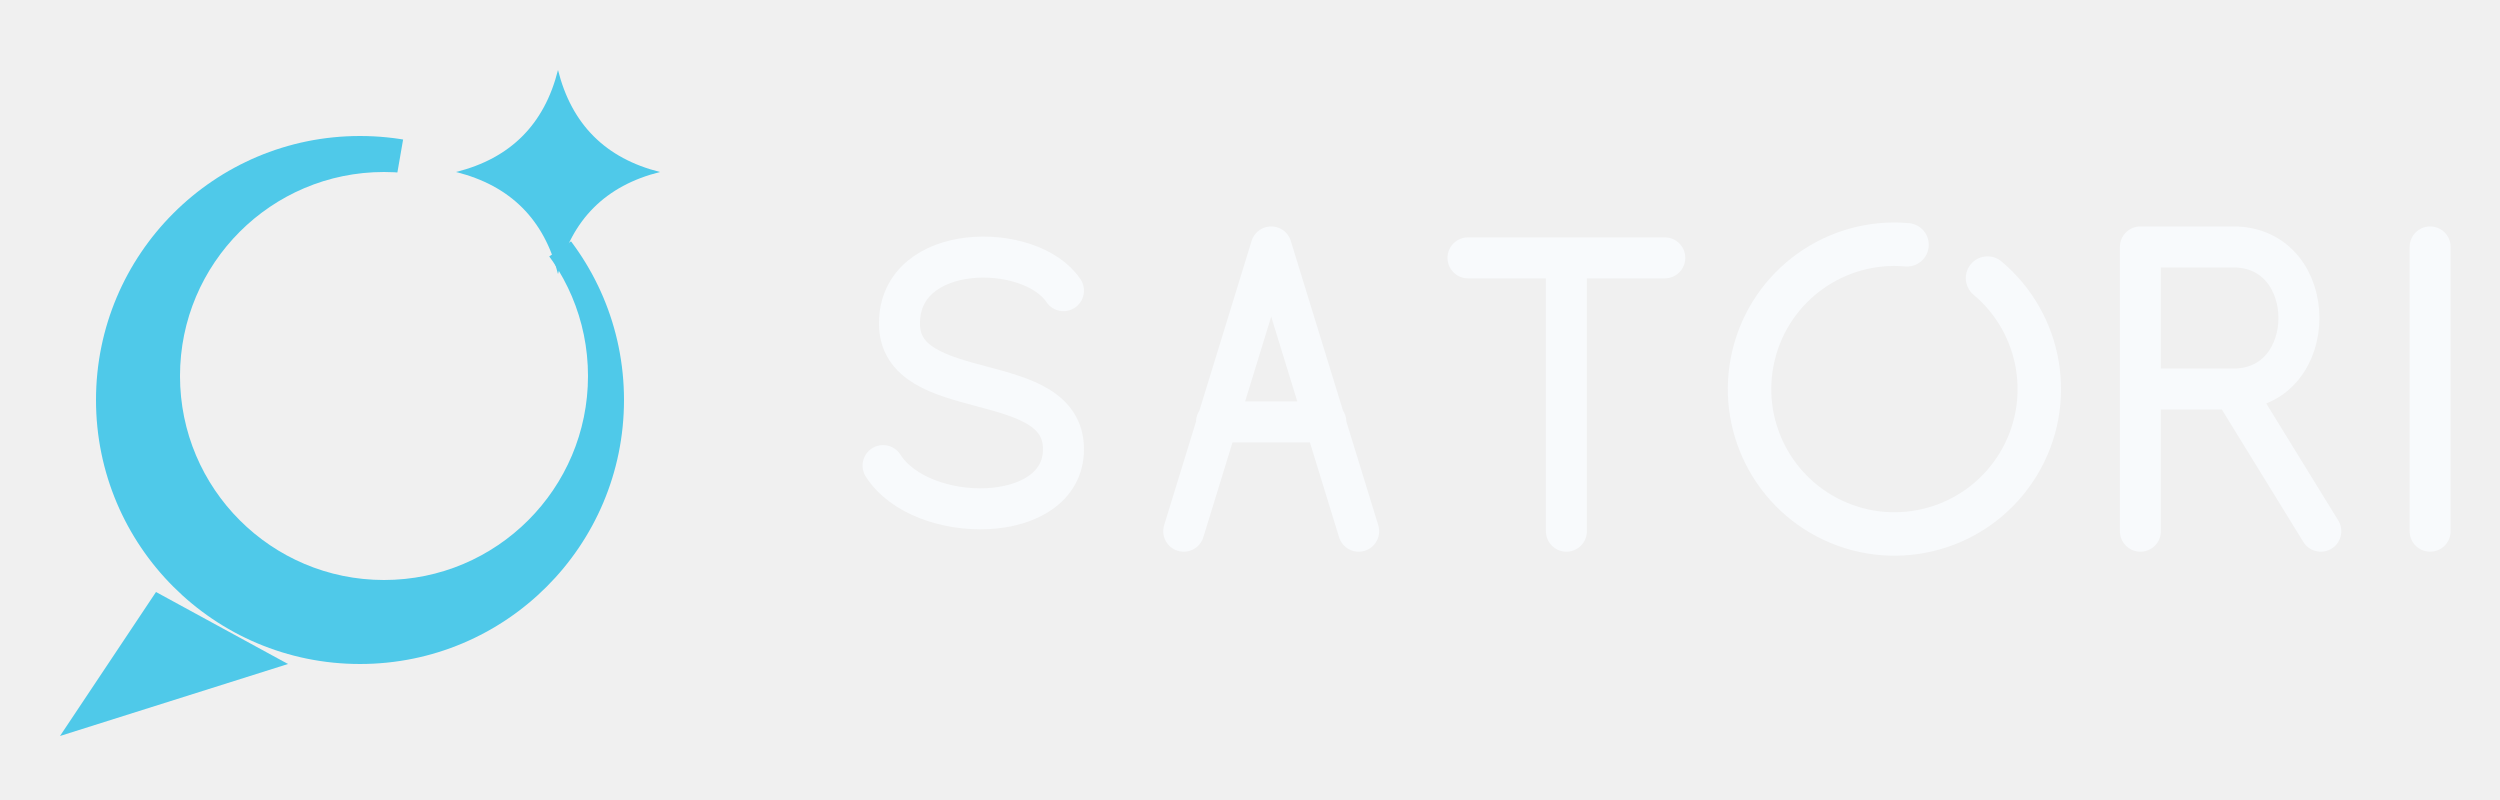
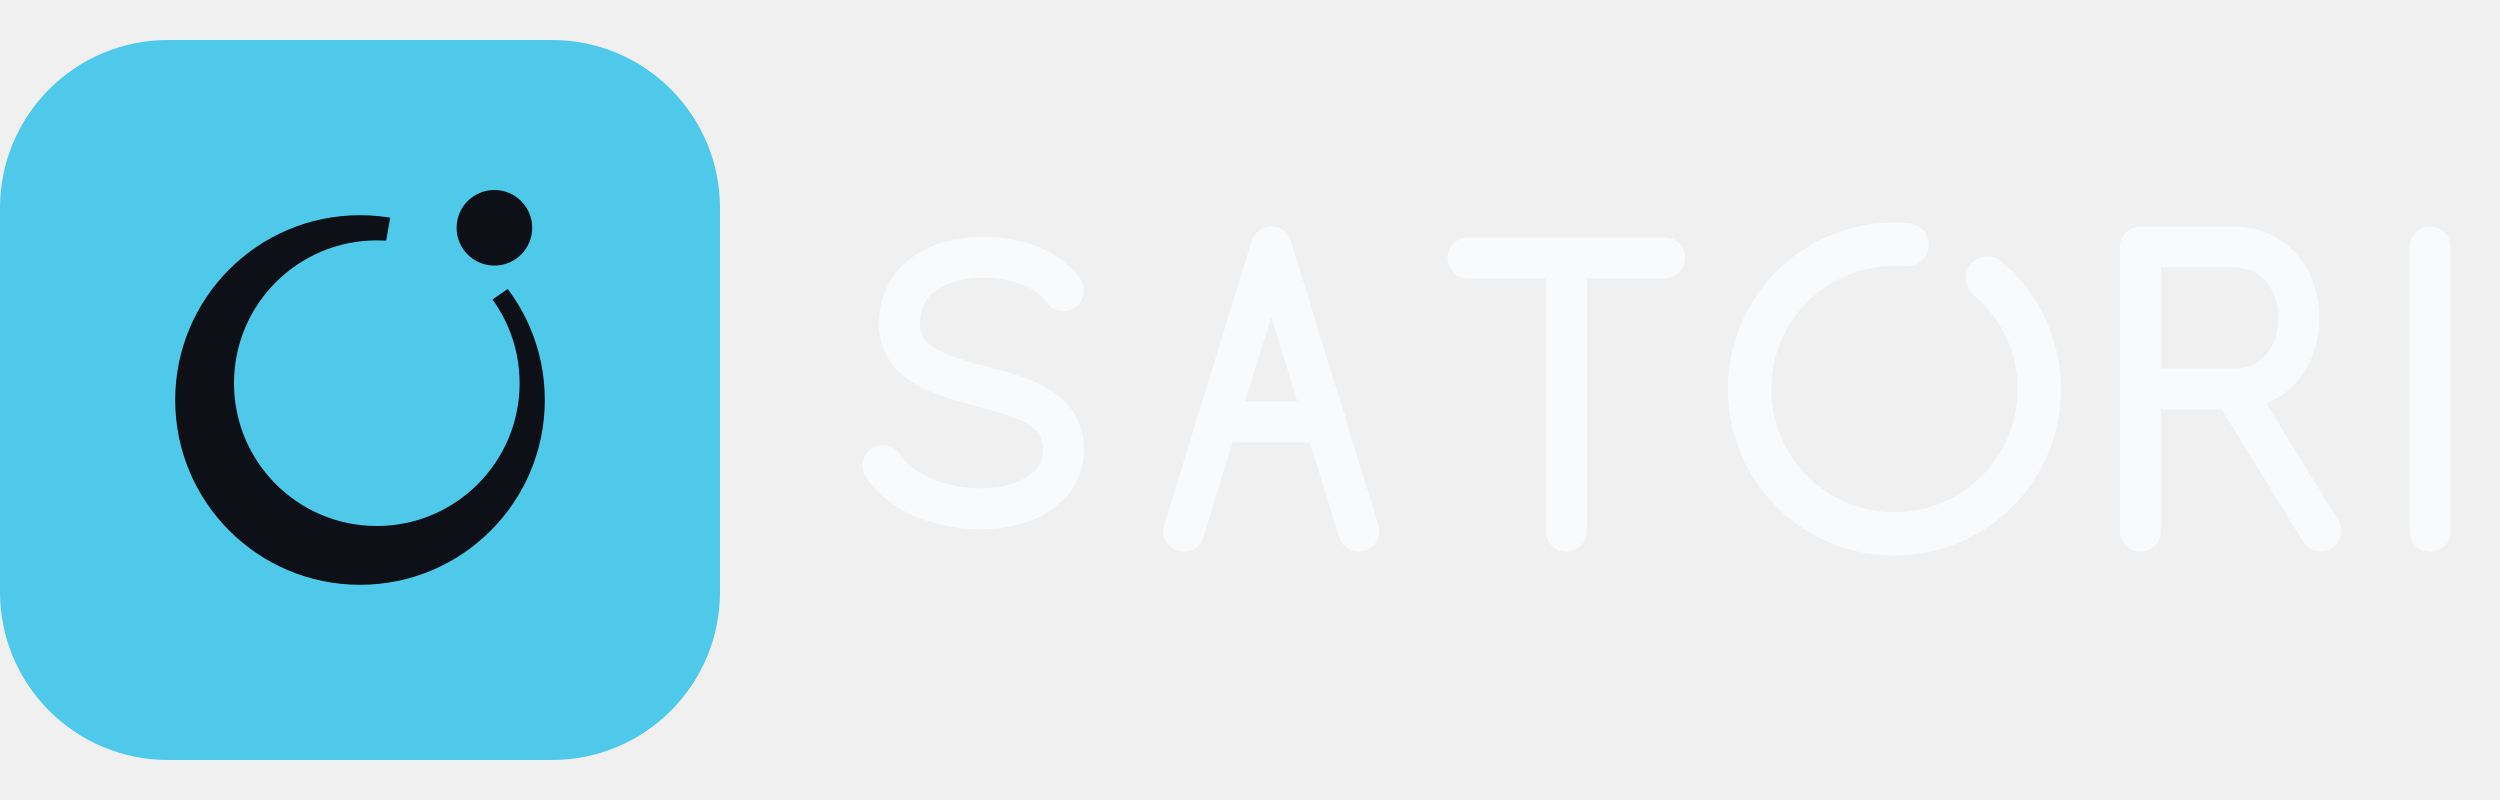
<svg xmlns="http://www.w3.org/2000/svg" viewBox="0 0 375 120">
  <g transform="translate(0 6) scale(0.9)">
-     <mask id="ma">
-       <rect width="120" height="120" fill="#fff" />
-       <polygon points="60,58 77,-40 142,1" fill="#000" />
-     </mask>
-     <g mask="url(#ma)">
-       <path d="M16 60a44 44 0 1 0 88 0a44 44 0 1 0-88 0ZM30 56a34 34 0 1 0 68 0a34 34 0 1 0-68 0Z" fill="#4FC9E9" fill-rule="evenodd" />
+     <rect width="120" height="120" rx="28" fill="#4FC9E9" />
+     <g transform="translate(18 18) scale(.7)">
+       <mask id="mc">
+         <rect width="120" height="120" fill="#fff" />
+         <polygon points="60,58 77,-40 142,1" fill="#000" />
+       </mask>
+       <g mask="url(#mc)">
+         <path d="M16 60a44 44 0 1 0 88 0a44 44 0 1 0-88 0ZM30 56a34 34 0 1 0 68 0a34 34 0 1 0-68 0Z" fill="#0d1117" fill-rule="evenodd" />
+       </g>
+       <circle cx="92" cy="19" r="9" fill="#0d1117" />
    </g>
-     <path d="M26 92 L10 116 L48 104 Z" fill="#4FC9E9" />
-     <path d="M93 5Q96.4 18.6 110 22Q96.4 25.4 93 39Q89.6 25.4 76 22Q89.6 18.6 93 5Z" fill="#4FC9E9" />
  </g>
  <g transform="translate(130.0 33.76) scale(0.82)">
    <g fill="none" stroke="#f8fafc" stroke-width="7.5" stroke-linecap="round" stroke-linejoin="round">
      <path transform="translate(0 0)" d="M36 12C30 3 6 3 6 18C6 33 36 26 36 41C36 55 10 55 3 44" />
      <path transform="translate(54 0)" d="M4 56L20 4L36 56M10 36H30" />
      <path transform="translate(108 0)" d="M2 6H38M20 6V56" />
      <path transform="translate(162 0) translate(26 30) scale(1.06) translate(-26 -30)" d="M42.07 10.85A25 25 0 1 1 28.18 5.10" />
      <path transform="translate(228 0)" d="M5 56V4H22C38 4 38 30 22 30H5M22 30L38 56" />
      <path transform="translate(282 0)" d="M4 4V56" />
    </g>
  </g>
</svg>
